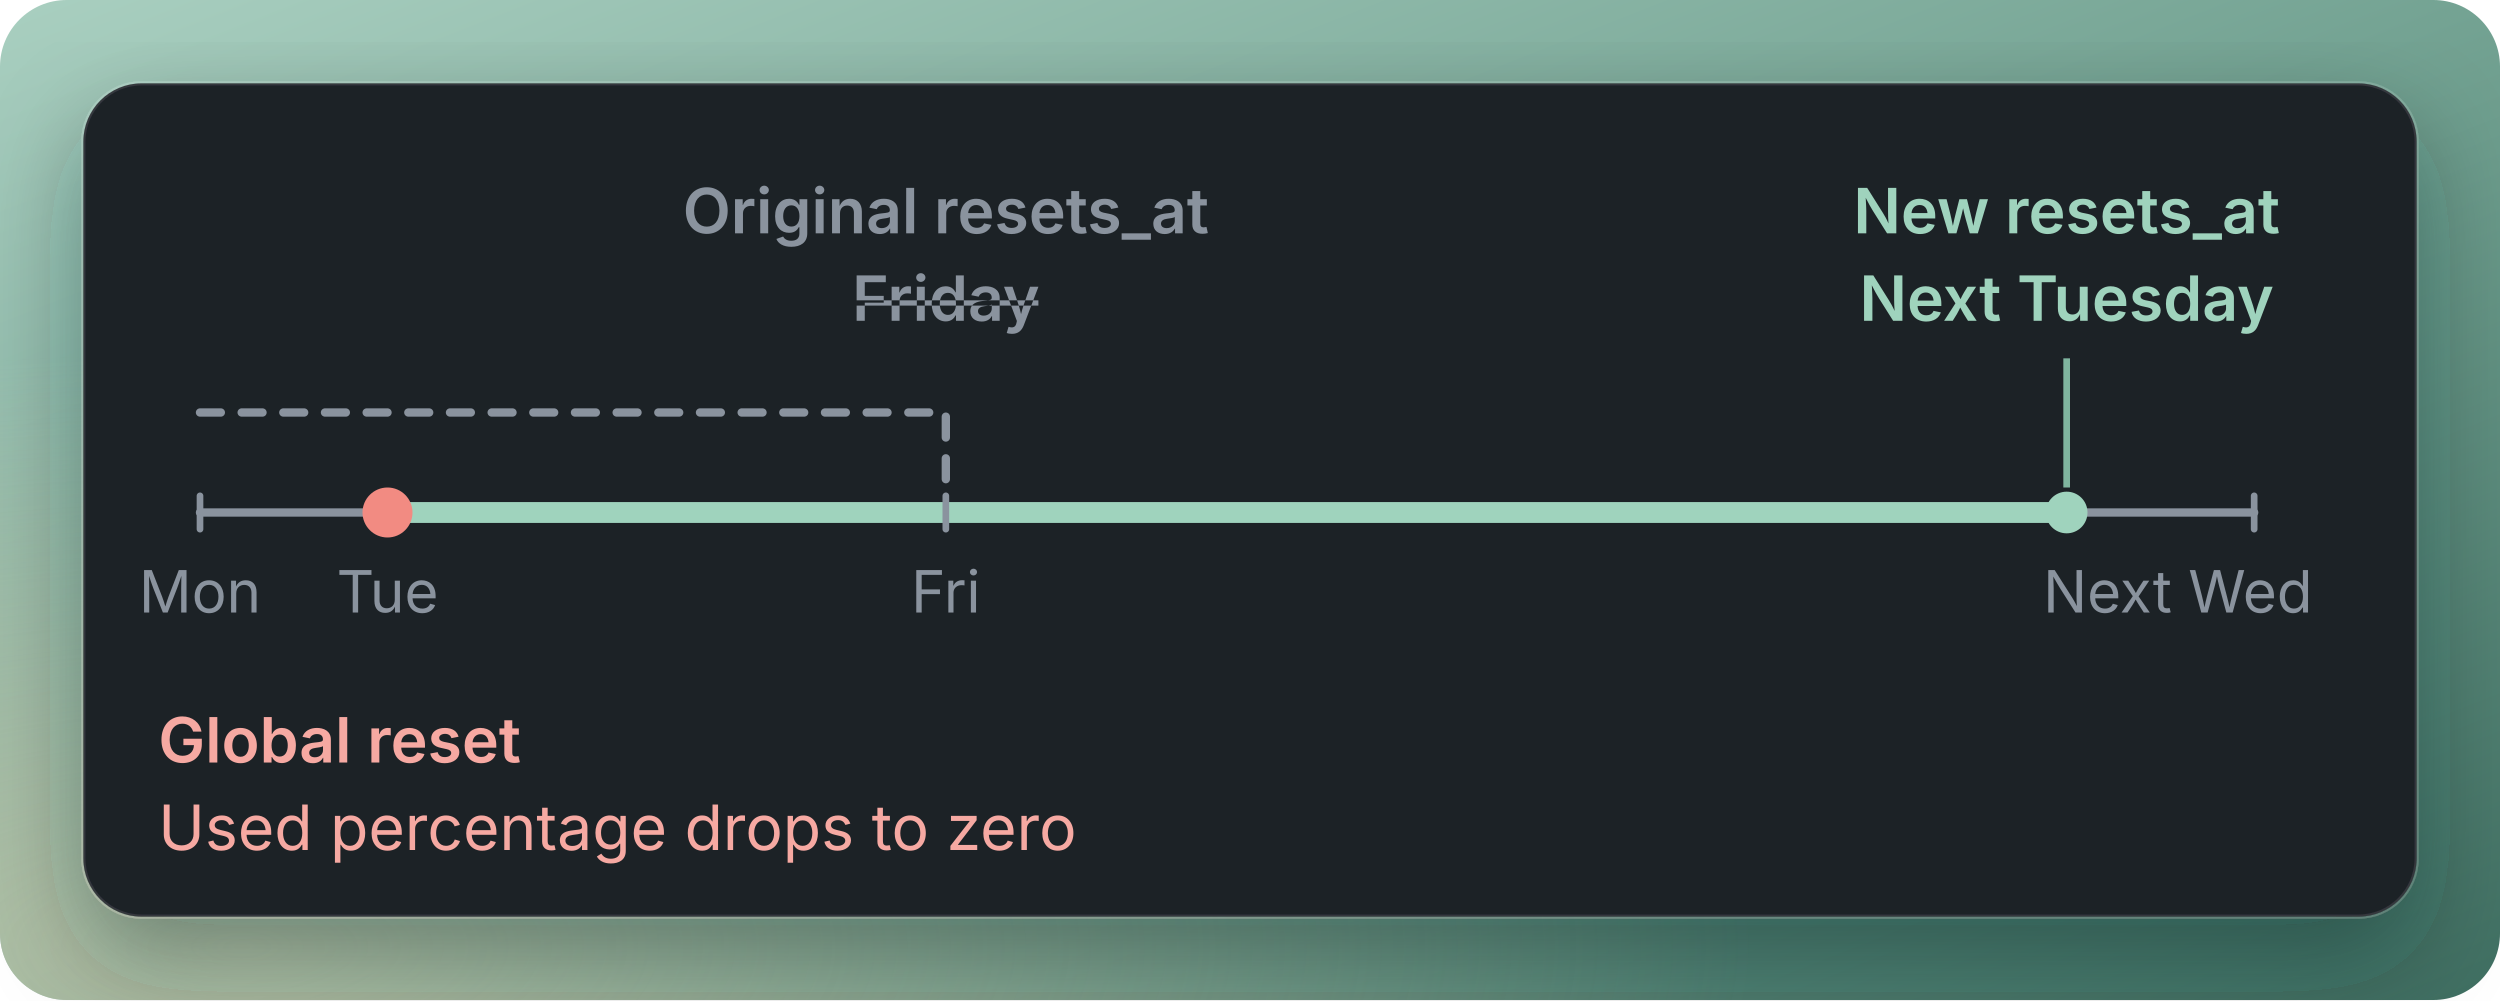
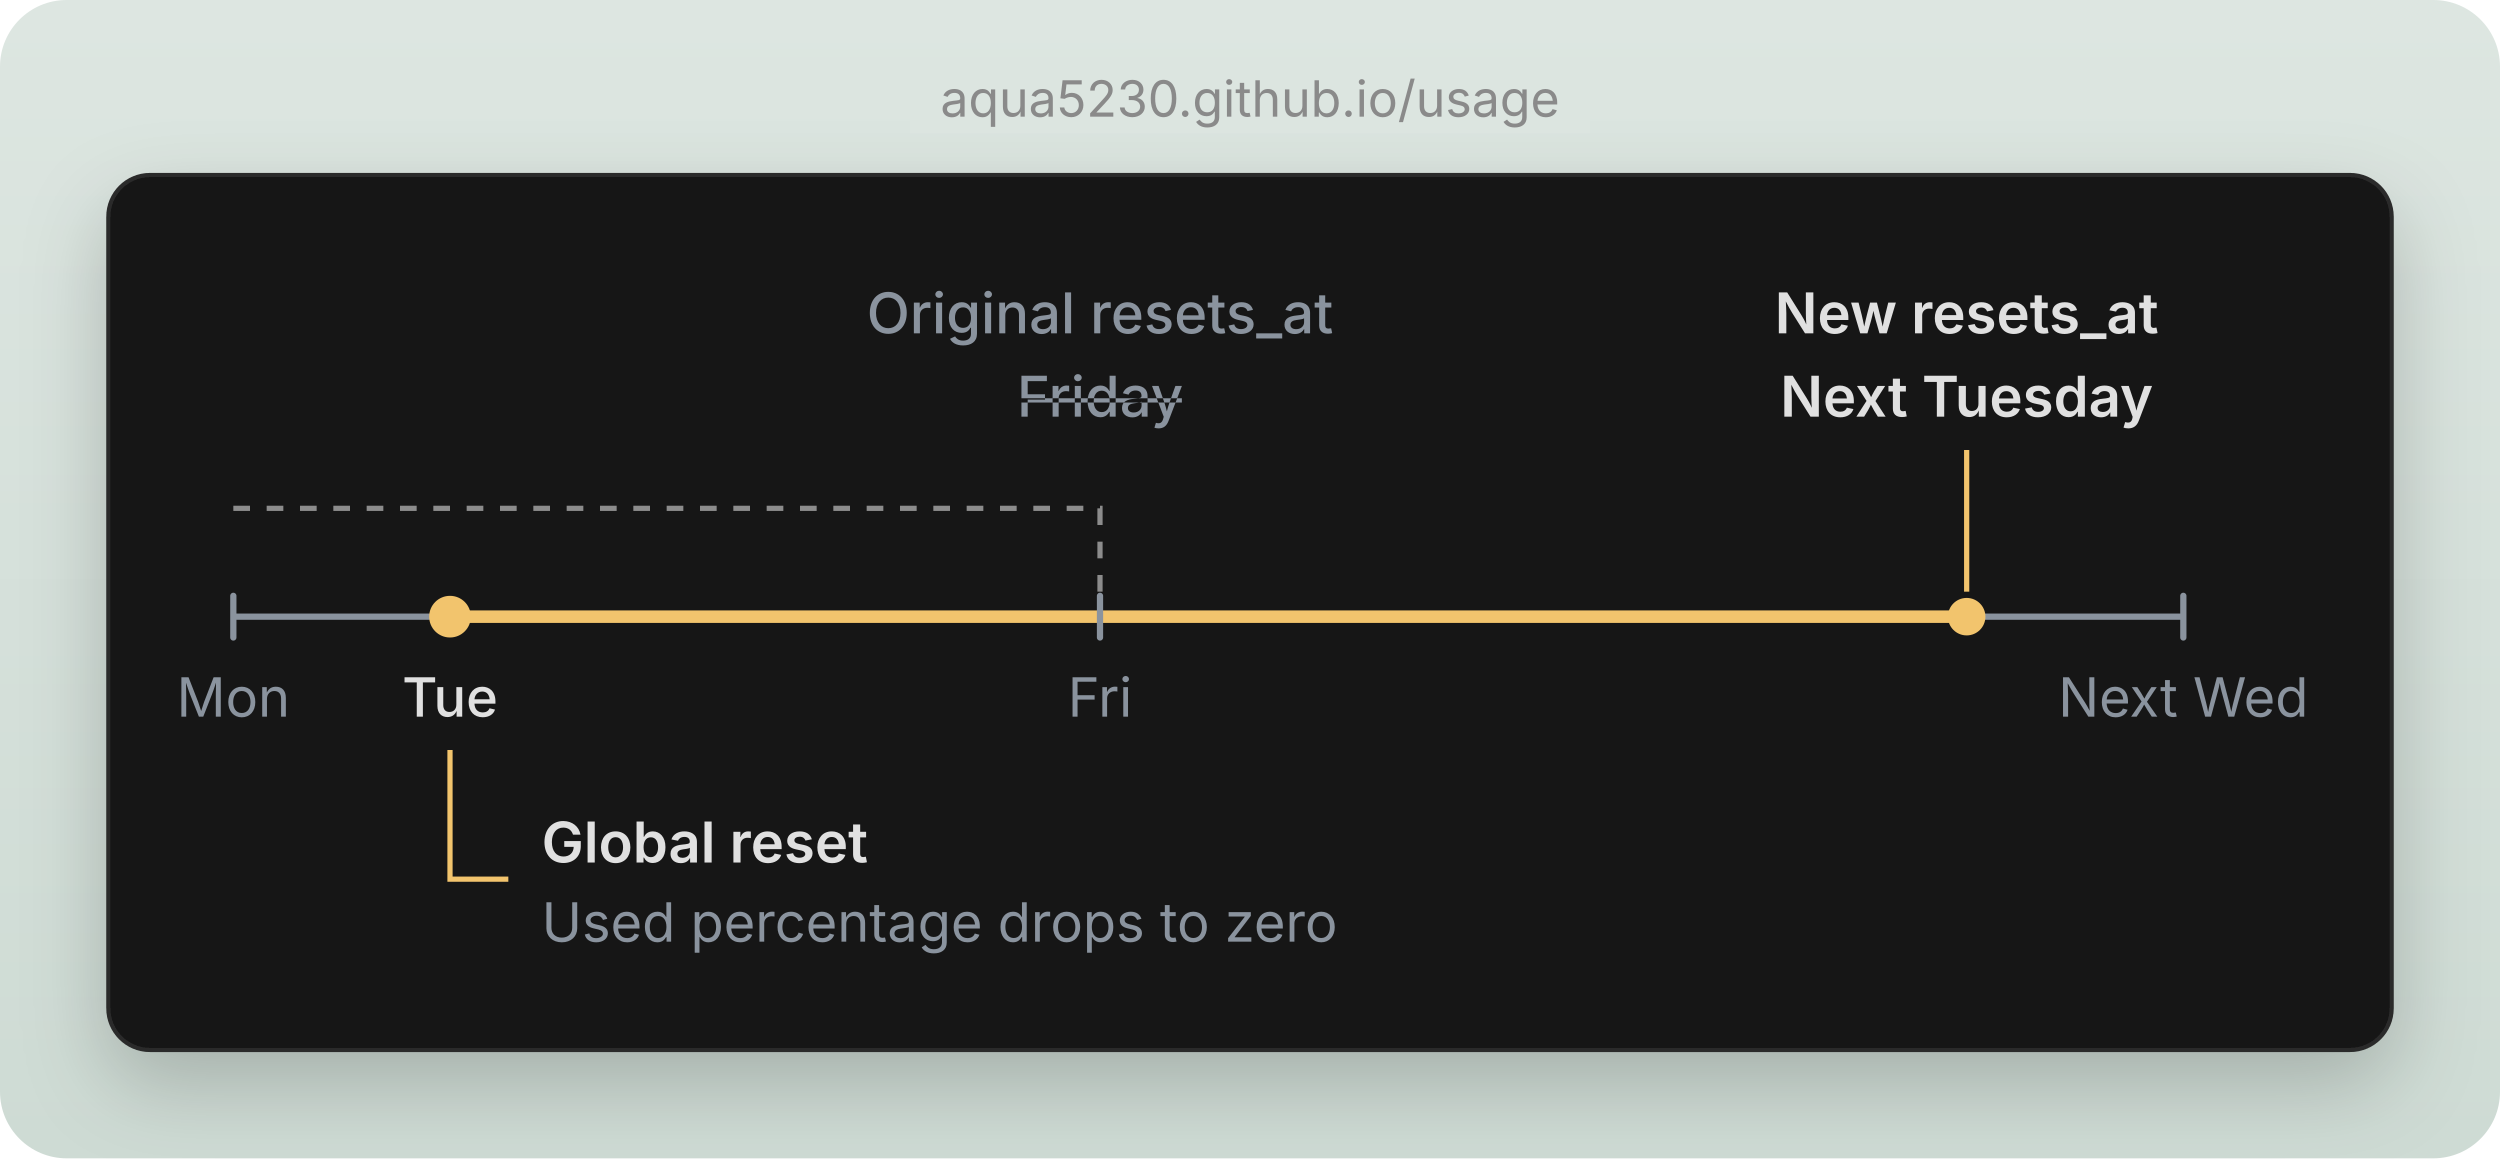
- <svg xmlns="http://www.w3.org/2000/svg" viewBox="0 0 600 240" role="img" aria-label="A Codex global reset on Tuesday drops the used percentage to zero and moves the next refill from Friday to the following Tuesday." font-family="Noto Sans TC, -apple-system, sans-serif">
+ <svg xmlns="http://www.w3.org/2000/svg" viewBox="0 0 600 278" role="img" aria-label="A Codex global reset on Tuesday drops the used percentage to zero and moves the next refill from Friday to the following Tuesday." font-family="Noto Sans TC, -apple-system, sans-serif">
  <defs>
-     <linearGradient id="bg" x1="0" y1="0" x2="1" y2="1">
-       <stop offset="0" stop-color="#A9CFC0" />
-       <stop offset=".55" stop-color="#6E9E8E" />
-       <stop offset="1" stop-color="#3F6E61" />
+     <linearGradient id="bg" x1="0" y1="0" x2="0" y2="1">
+       <stop offset="0" stop-color="#DDE6E1" />
+       <stop offset="1" stop-color="#CEDBD4" />
    </linearGradient>
-     <radialGradient id="g1" cx=".1" cy=".95" r=".6">
-       <stop offset="0" stop-color="#E8D9B5" stop-opacity=".55" />
-       <stop offset="1" stop-color="#E8D9B5" stop-opacity="0" />
-     </radialGradient>
    <filter id="sh" x="-10%" y="-10%" width="120%" height="130%">
-       <feDropShadow dx="0" dy="10" stdDeviation="12" flood-color="#0B2A22" flood-opacity=".38" />
+       <feDropShadow dx="0" dy="8" stdDeviation="10" flood-color="#141414" flood-opacity="0.20" />
    </filter>
  </defs>
-   <rect width="600" height="240" rx="16" fill="url(#bg)" />
-   <rect width="600" height="240" rx="16" fill="url(#g1)" />
+   <rect width="600" height="278" rx="16" fill="url(#bg)" />
  <g filter="url(#sh)">
-     <rect x="20" y="20" width="560" height="200" rx="14" fill="#1E2228" stroke="#FFFFFF1A" />
+     <rect x="26" y="42" width="548" height="210" rx="10" fill="#161616" stroke="#2C2C2C" stroke-width="1" />
  </g>
-   <g font-size="15" font-weight="600">
-     <text x="227" y="56" fill="#8A939E" text-anchor="middle">Original resets_at</text>
-     <text x="227" y="77" fill="#8A939E" text-anchor="middle" text-decoration="line-through">Friday</text>
-     <text x="496" y="56" fill="#9FD3BD" text-anchor="middle">New resets_at</text>
-     <text x="496" y="77" fill="#9FD3BD" text-anchor="middle">Next Tuesday</text>
-   </g>
-   <path d="M48 99H227V118" fill="none" stroke="#8A939E" stroke-width="2" stroke-linecap="round" stroke-dasharray="5 5" />
-   <path d="M496 86V117" stroke="#7FB59F" stroke-width="1.6" />
-   <path d="M48 123H541" stroke="#8A939E" stroke-width="2" stroke-linecap="round" />
-   <path d="M93 123H496" stroke="#9FD3BD" stroke-width="5" stroke-linecap="round" />
-   <g fill="none" stroke="#8A939E" stroke-width="1.6" stroke-linecap="round">
-     <path d="M48 119V127M227 119V127M541 119V127" />
-   </g>
-   <circle cx="496" cy="123" r="5" fill="#9FD3BD" />
-   <circle cx="93" cy="123" r="6" fill="#F28B82" />
-   <g fill="#8A939E" font-size="14">
-     <text x="48" y="147" text-anchor="middle">Mon</text>
-     <text x="93" y="147" text-anchor="middle">Tue</text>
-     <text x="227" y="147" text-anchor="middle">Fri</text>
-     <text x="555" y="147" text-anchor="end">Next Wed</text>
-   </g>
-   <text x="38" y="183" font-size="15" font-weight="600" fill="#F6A9A2">Global reset</text>
-   <text x="38" y="204" font-size="15" fill="#F6A9A2">Used percentage drops to zero</text>
+   <text x="264" y="80" font-size="13.5" font-weight="500" fill="#8A939E" text-anchor="middle" data-role="label">Original resets_at</text>
+   <text x="264" y="100" font-size="13.5" font-weight="500" fill="#8A939E" text-anchor="middle" text-decoration="line-through" data-role="label">Friday</text>
+   <text x="472" y="80" font-size="13.5" font-weight="600" fill="#E0E0E0" text-anchor="middle" data-role="label">New resets_at</text>
+   <text x="472" y="100" font-size="13.5" font-weight="600" fill="#E0E0E0" text-anchor="middle" data-role="label">Next Tuesday</text>
+   <path d="M 56 122 H 264 V 142" fill="none" stroke="#8C8C8C" stroke-width="1.25" stroke-dasharray="4 4" />
+   <line x1="472" y1="108" x2="472" y2="142" stroke="#F2C46D" stroke-width="1.25" />
+   <line x1="56" y1="148" x2="524" y2="148" stroke="#8A939E" stroke-width="1.5" />
+   <line x1="108" y1="148" x2="472" y2="148" stroke="#F2C46D" stroke-width="3" />
+   <path d="M 56 143 V 153 M 264 143 V 153 M 524 143 V 153" fill="none" stroke="#8A939E" stroke-width="1.5" stroke-linecap="round" />
+   <circle cx="472" cy="148" r="4.5" fill="#F2C46D" />
+   <circle cx="108" cy="148" r="5" fill="#F2C46D" />
+   <text x="56" y="172" font-size="13" font-weight="400" fill="#8A939E" text-anchor="middle" data-role="label">Mon</text>
+   <text x="108" y="172" font-size="13" font-weight="500" fill="#E0E0E0" text-anchor="middle" data-role="label">Tue</text>
+   <text x="264" y="172" font-size="13" font-weight="400" fill="#8A939E" text-anchor="middle" data-role="label">Fri</text>
+   <text x="524" y="172" font-size="13" font-weight="400" fill="#8A939E" text-anchor="middle" data-role="label">Next Wed</text>
+   <path d="M 108 180 V 211 H 122" fill="none" stroke="#F2C46D" stroke-width="1.25" />
+   <text x="130" y="207" font-size="13.5" font-weight="600" fill="#E0E0E0" data-role="label">Global reset</text>
+   <text x="130" y="226" font-size="13" font-weight="400" fill="#8A939E" data-role="label">Used percentage drops to zero</text>
+   <rect x="218.39" y="16" width="163.22" height="16" fill="#DCE5E0" data-role="watermark-mask" />
+   <text x="300" y="28" font-size="12" font-family="-apple-system, Noto Sans TC, sans-serif" fill="#8A8A8A" text-anchor="middle" data-role="watermark">aqua5230.github.io/usage</text>
</svg>
